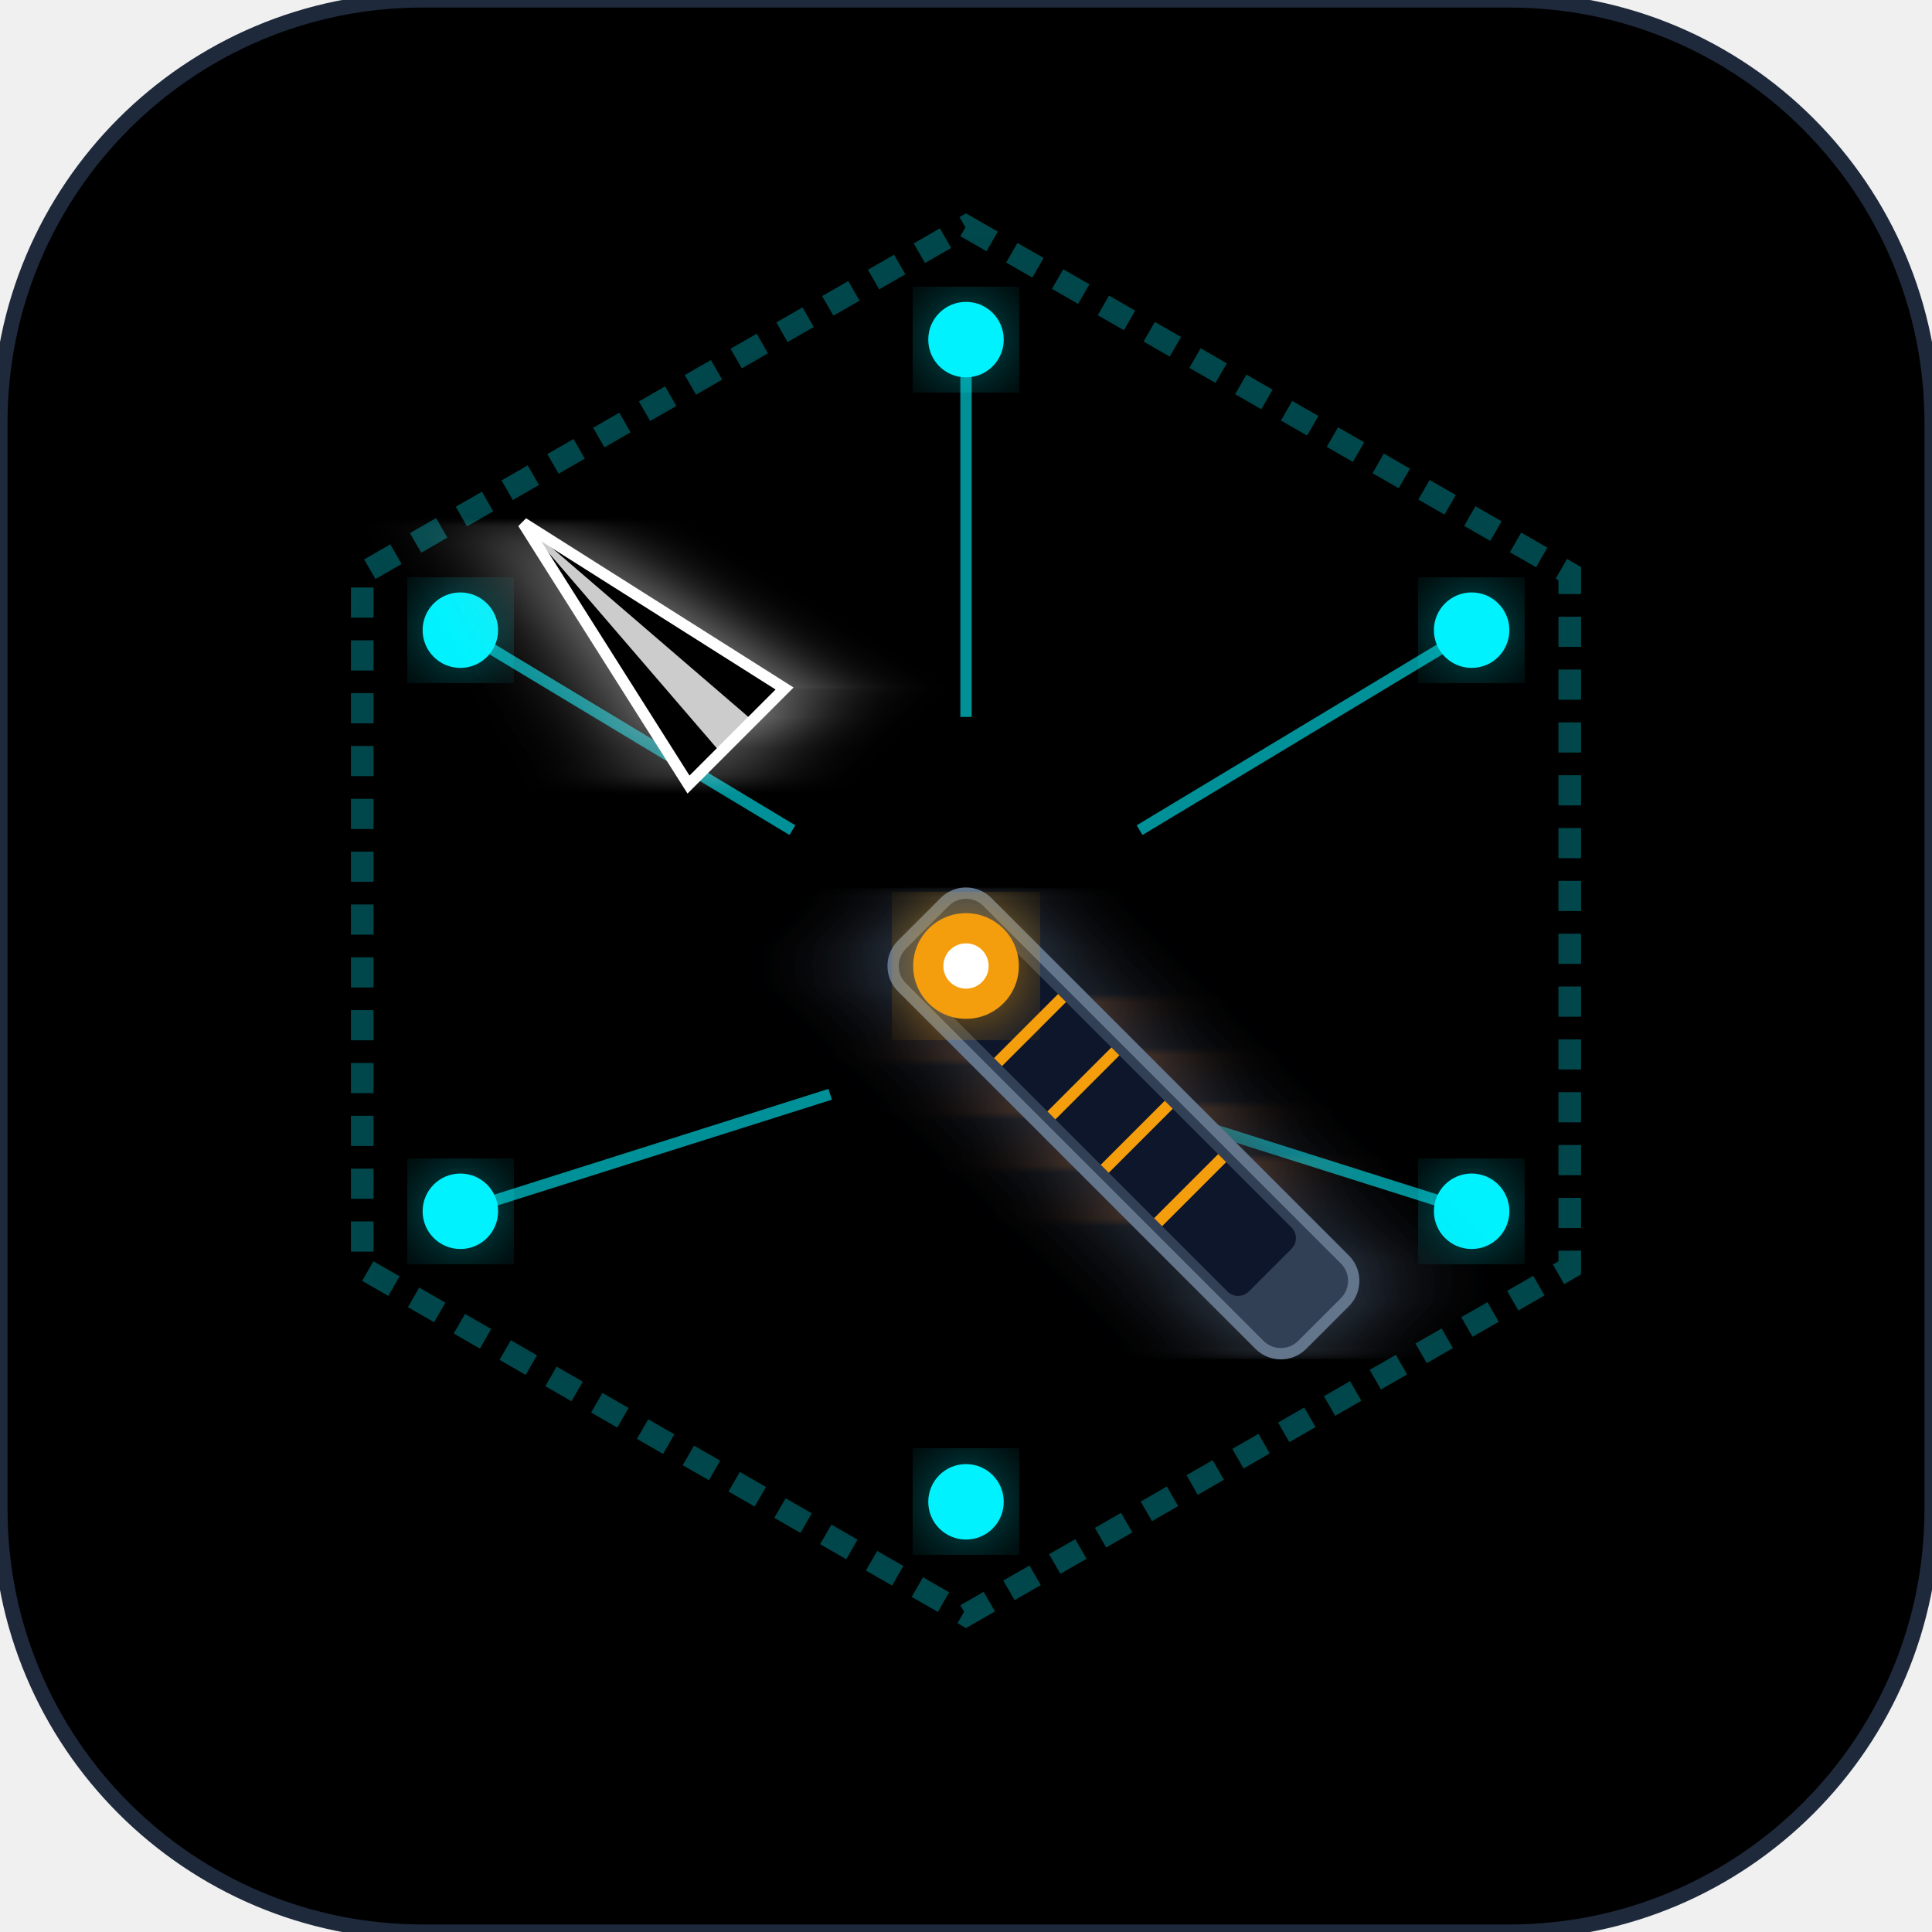
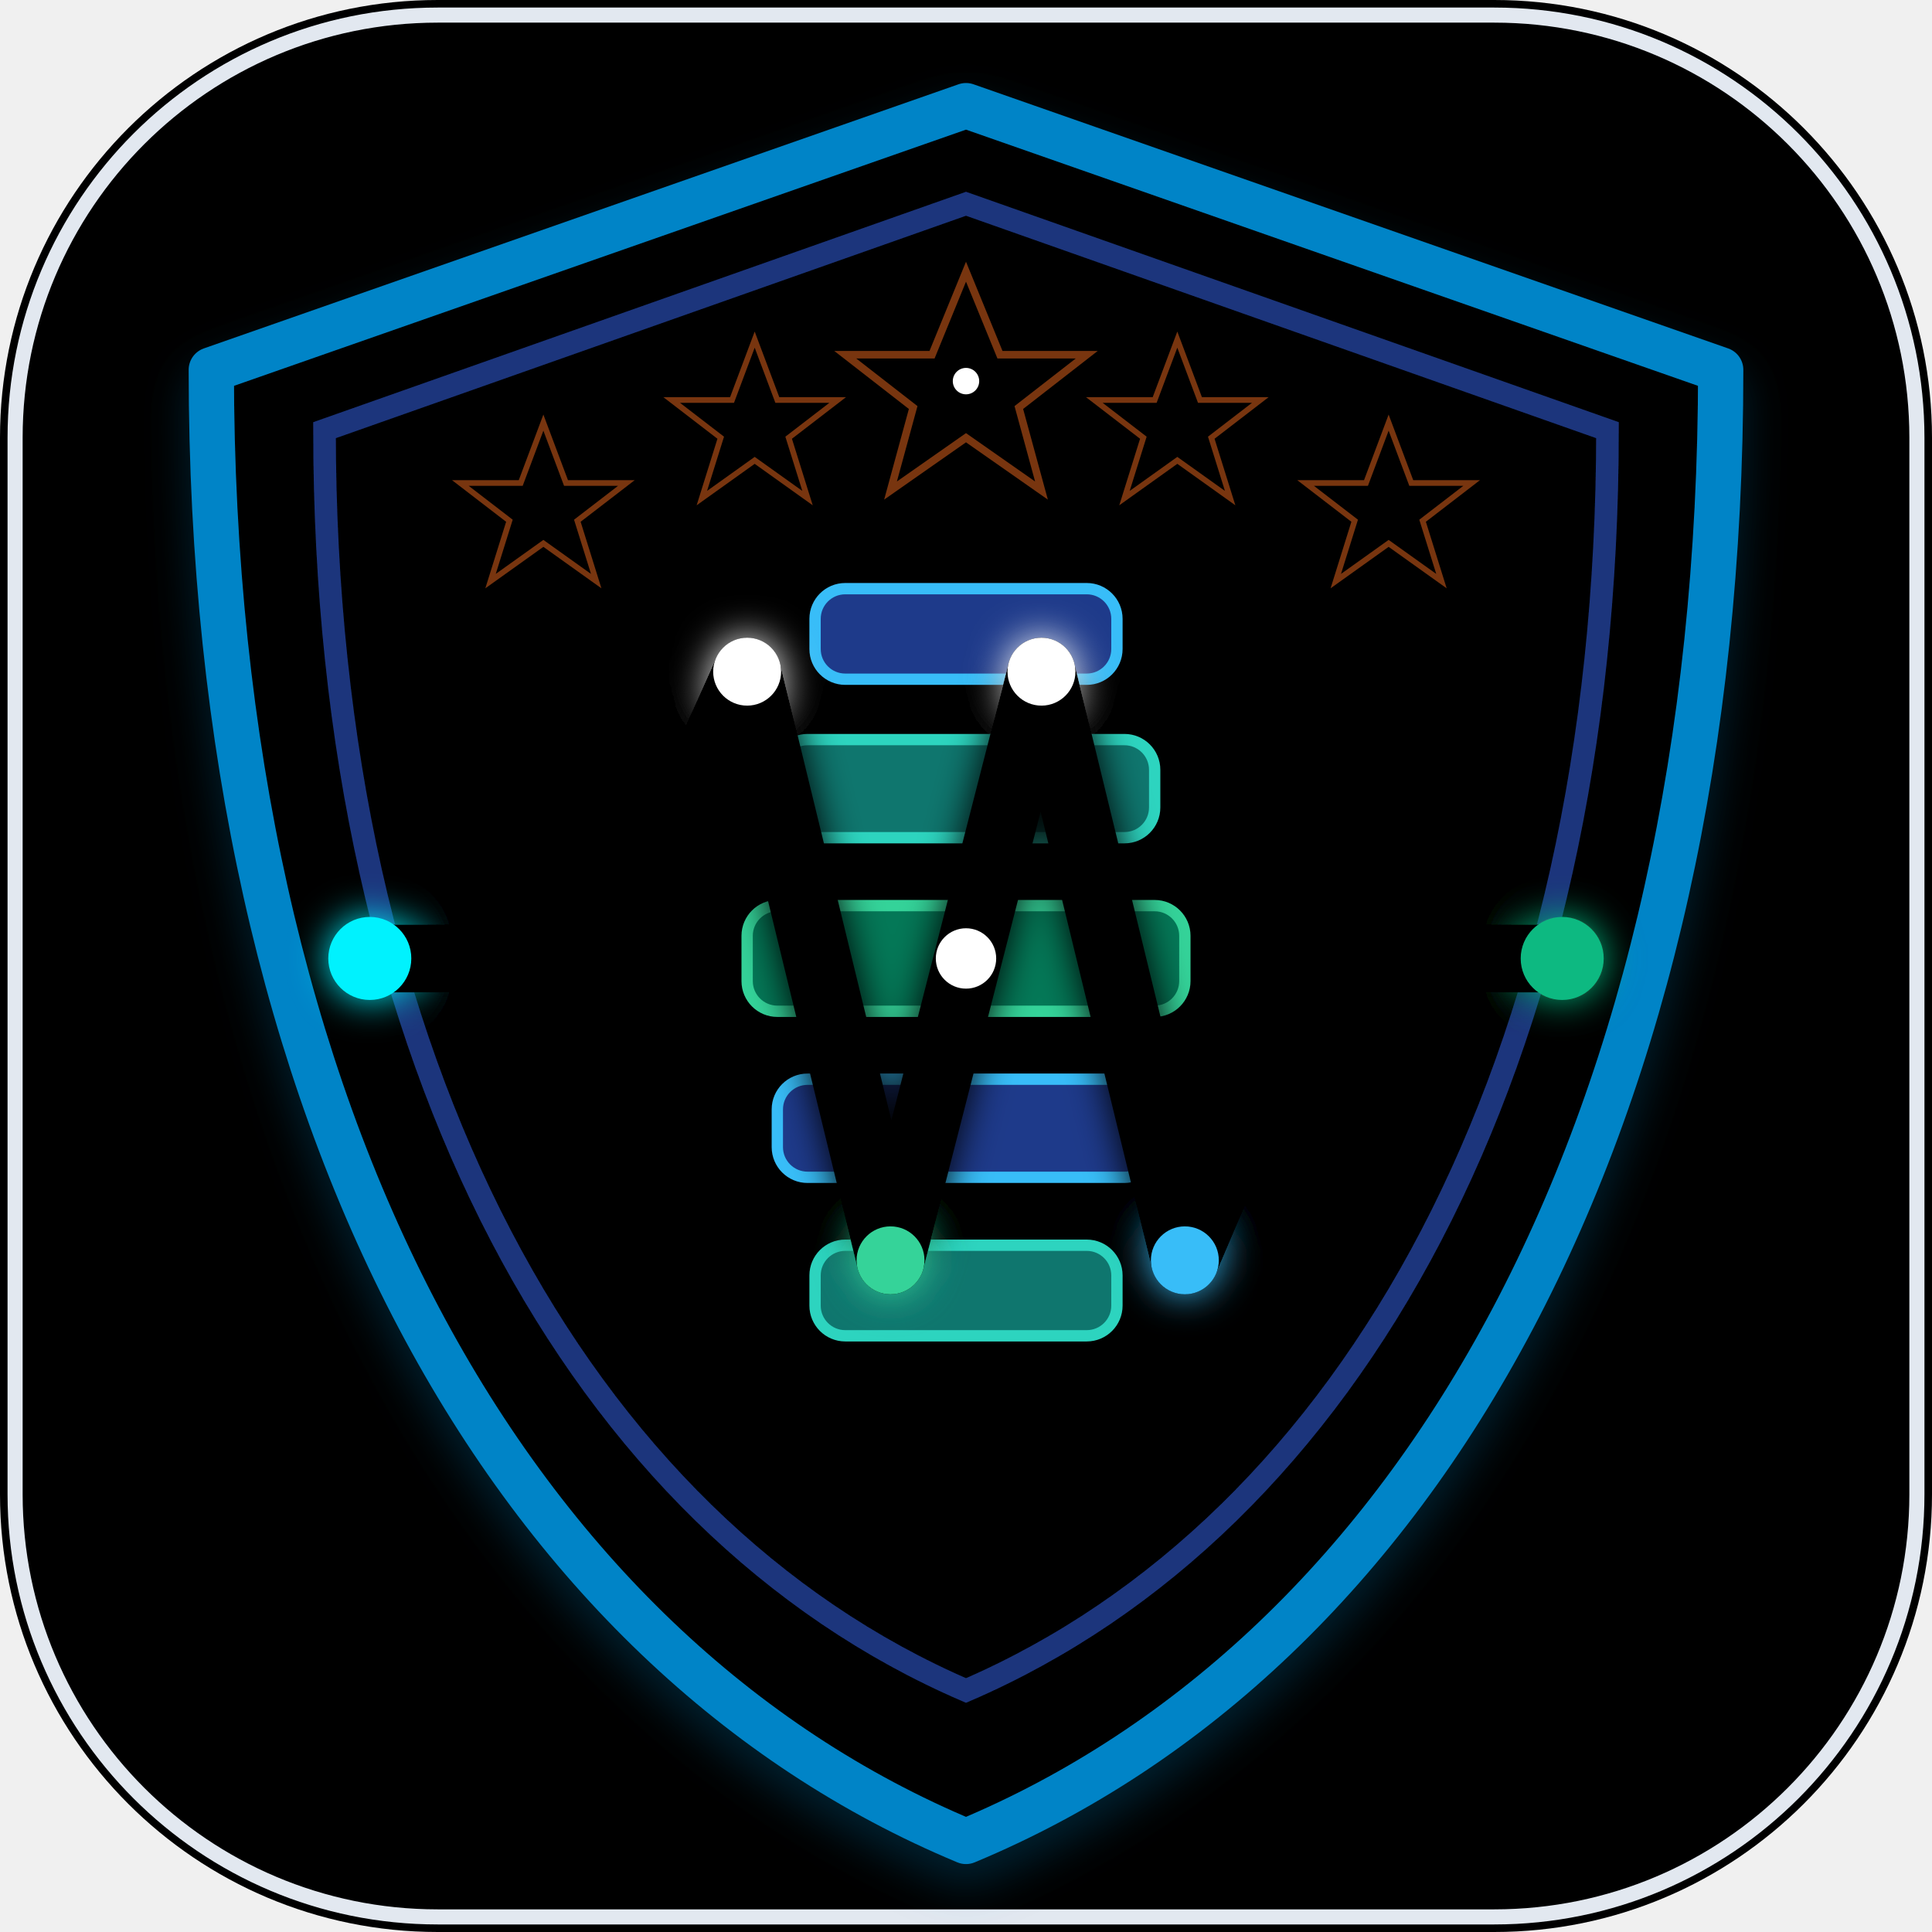
<svg xmlns="http://www.w3.org/2000/svg" viewBox="0 0 512 512" width="100%" height="100%">
  <defs>
-     <linearGradient id="bgGrad" x1="0%" y1="0%" x2="100%" y2="100%">
-       <stop offset="0%" stopColor="#030712" />
+     <linearGradient id="whiteBg" x1="0%" y1="0%" x2="100%" y2="100%">
+       <stop offset="0%" stopColor="#ffffff" />
+       <stop offset="60%" stopColor="#f8fafc" />
+       <stop offset="100%" stopColor="#f1f5f9" />
+     </linearGradient>
+     <linearGradient id="deepShieldGrad" x1="0%" y1="0%" x2="100%" y2="100%">
+       <stop offset="0%" stopColor="#0b1e36" />
      <stop offset="50%" stopColor="#0f172a" />
-       <stop offset="100%" stopColor="#020617" />
+       <stop offset="100%" stopColor="#030712" />
    </linearGradient>
-     <linearGradient id="cyanGlow" x1="0%" y1="0%" x2="100%" y2="100%">
+     <linearGradient id="laserPulseGrad" x1="0%" y1="0%" x2="100%" y2="0%">
      <stop offset="0%" stopColor="#00f2fe" />
-       <stop offset="100%" stopColor="#05d5b3" />
+       <stop offset="50%" stopColor="#38bdf8" />
+       <stop offset="100%" stopColor="#10b981" />
    </linearGradient>
-     <linearGradient id="amberGlow" x1="0%" y1="0%" x2="100%" y2="0%">
-       <stop offset="0%" stopColor="#f59e0b" />
+     <linearGradient id="pureGoldGrad" x1="0%" y1="0%" x2="100%" y2="0%">
+       <stop offset="0%" stopColor="#fef08a" />
+       <stop offset="40%" stopColor="#fbbf24" />
+       <stop offset="80%" stopColor="#f59e0b" />
      <stop offset="100%" stopColor="#d97706" />
    </linearGradient>
-     <filter id="glow" x="-20%" y="-20%" width="140%" height="140%">
-       <feGaussianBlur stdDeviation="12" result="blur" />
-       <feComposite in="SourceGraphic" in2="blur" operator="over" />
+     <filter id="shieldShadow" x="-20%" y="-20%" width="140%" height="140%">
+       <feDropShadow dx="0" dy="16" stdDeviation="18" flood-color="#0f172a" flood-opacity="0.32" />
+       <feDropShadow dx="0" dy="6" stdDeviation="6" flood-color="#0284c7" flood-opacity="0.25" />
+     </filter>
+     <filter id="pulseGlow" x="-20%" y="-20%" width="140%" height="140%">
+       <feGaussianBlur stdDeviation="5" result="glow" />
+       <feMerge>
+         <feMergeNode in="glow" />
+         <feMergeNode in="SourceGraphic" />
+       </feMerge>
    </filter>
  </defs>
-   <rect width="512" height="512" rx="112" fill="url(#bgGrad)" stroke="#1e293b" stroke-width="4" />
-   <polygon points="256,60 416,152 416,336 256,428 96,336 96,152" fill="none" stroke="#00f2fe" stroke-width="6" opacity="0.3" stroke-dasharray="8,6" />
-   <polygon points="256,90 390,167 390,321 256,398 122,321 122,167" fill="none" stroke="url(#cyanGlow)" stroke-width="8" filter="url(#glow)" />
-   <line x1="256" y1="90" x2="256" y2="190" stroke="#00f2fe" stroke-width="3" opacity="0.6" />
-   <line x1="122" y1="167" x2="210" y2="220" stroke="#00f2fe" stroke-width="3" opacity="0.6" />
-   <line x1="390" y1="167" x2="302" y2="220" stroke="#00f2fe" stroke-width="3" opacity="0.6" />
-   <line x1="122" y1="321" x2="220" y2="290" stroke="#00f2fe" stroke-width="3" opacity="0.6" />
-   <line x1="390" y1="321" x2="292" y2="290" stroke="#00f2fe" stroke-width="3" opacity="0.6" />
-   <circle cx="256" cy="90" r="10" fill="#00f2fe" filter="url(#glow)" />
-   <circle cx="390" cy="167" r="10" fill="#00f2fe" filter="url(#glow)" />
-   <circle cx="390" cy="321" r="10" fill="#00f2fe" filter="url(#glow)" />
-   <circle cx="256" cy="398" r="10" fill="#00f2fe" filter="url(#glow)" />
-   <circle cx="122" cy="321" r="10" fill="#00f2fe" filter="url(#glow)" />
-   <circle cx="122" cy="167" r="10" fill="#00f2fe" filter="url(#glow)" />
-   <g transform="translate(256, 256) rotate(-45) translate(-256, -256)" filter="url(#glow)">
-     <rect x="240" y="240" width="32" height="150" rx="8" fill="#334155" stroke="#64748b" stroke-width="3" />
-     <rect x="244" y="260" width="24" height="110" rx="4" fill="#0f172a" />
-     <line x1="244" y1="280" x2="268" y2="280" stroke="#f59e0b" stroke-width="3" />
-     <line x1="244" y1="300" x2="268" y2="300" stroke="#f59e0b" stroke-width="3" />
-     <line x1="244" y1="320" x2="268" y2="320" stroke="#f59e0b" stroke-width="3" />
-     <line x1="244" y1="340" x2="268" y2="340" stroke="#f59e0b" stroke-width="3" />
-     <line x1="256" y1="240" x2="256" y2="170" stroke="url(#cyanGlow)" stroke-width="12" stroke-linecap="round" />
-     <polygon points="256,90 274,170 238,170" fill="url(#cyanGlow)" stroke="#ffffff" stroke-width="3" />
-     <polygon points="256,90 262,170 250,170" fill="#ffffff" opacity="0.8" />
+   <rect width="512" height="512" rx="116" fill="url(#whiteBg)" />
+   <rect width="504" height="504" x="4" y="4" rx="112" fill="none" stroke="#e2e8f0" stroke-width="4" />
+   <g filter="url(#shieldShadow)">
+     <path d="M 256,28               L 456,98               C 456,298 376,438 256,488               C 136,438 56,298 56,98 Z" fill="url(#deepShieldGrad)" stroke="#0284c7" stroke-width="12" stroke-linejoin="round" />
+     <path d="M 256,54               L 426,114               C 426,282 358,404 256,448               C 154,404 86,282 86,114 Z" fill="none" stroke="#1e3a8a" stroke-width="6" opacity="0.9" />
  </g>
-   <circle cx="256" cy="256" r="14" fill="#f59e0b" filter="url(#glow)" />
-   <circle cx="256" cy="256" r="6" fill="#ffffff" />
+   <g>
+     <rect x="216" y="156" width="80" height="24" rx="8" fill="#1e3a8a" stroke="#38bdf8" stroke-width="3" />
+     <rect x="206" y="196" width="100" height="26" rx="8" fill="#0f766e" stroke="#2dd4bf" stroke-width="3" />
+     <rect x="198" y="240" width="116" height="28" rx="8" fill="#047857" stroke="#34d399" stroke-width="3" />
+     <rect x="206" y="286" width="100" height="26" rx="8" fill="#1e3a8a" stroke="#38bdf8" stroke-width="3" />
+     <rect x="216" y="330" width="80" height="24" rx="8" fill="#0f766e" stroke="#2dd4bf" stroke-width="3" />
+   </g>
+   <g filter="url(#pulseGlow)">
+     <path d="M 98,254               L 164,254               L 198,178               L 236,334               L 276,178               L 314,334               L 348,254               L 414,254" fill="none" stroke="url(#laserPulseGrad)" stroke-width="18" stroke-linecap="round" stroke-linejoin="round" />
+     <circle cx="98" cy="254" r="11" fill="#00f2fe" />
+     <circle cx="414" cy="254" r="11" fill="#10b981" />
+     <circle cx="198" cy="178" r="9" fill="#ffffff" />
+     <circle cx="276" cy="178" r="9" fill="#ffffff" />
+     <circle cx="236" cy="334" r="9" fill="#34d399" />
+     <circle cx="314" cy="334" r="9" fill="#38bdf8" />
+   </g>
+   <g>
+     <polygon points="144,112 150,128 166,128 153,138 158,154 144,144 130,154 135,138 122,128 138,128" fill="url(#pureGoldGrad)" stroke="#78350f" stroke-width="1.5" />
+     <polygon points="200,90 206,106 222,106 209,116 214,132 200,122 186,132 191,116 178,106 194,106" fill="url(#pureGoldGrad)" stroke="#78350f" stroke-width="1.5" />
+     <polygon points="256,72 265,94 288,94 270,108 276,130 256,116 236,130 242,108 224,94 247,94" fill="url(#pureGoldGrad)" stroke="#78350f" stroke-width="2" />
+     <circle cx="256" cy="101" r="3.5" fill="#ffffff" />
+     <polygon points="312,90 318,106 334,106 321,116 326,132 312,122 298,132 303,116 290,106 306,106" fill="url(#pureGoldGrad)" stroke="#78350f" stroke-width="1.5" />
+     <polygon points="368,112 374,128 390,128 377,138 382,154 368,144 354,154 359,138 346,128 362,128" fill="url(#pureGoldGrad)" stroke="#78350f" stroke-width="1.5" />
+   </g>
+   <circle cx="256" cy="254" r="8" fill="#ffffff" />
</svg>
